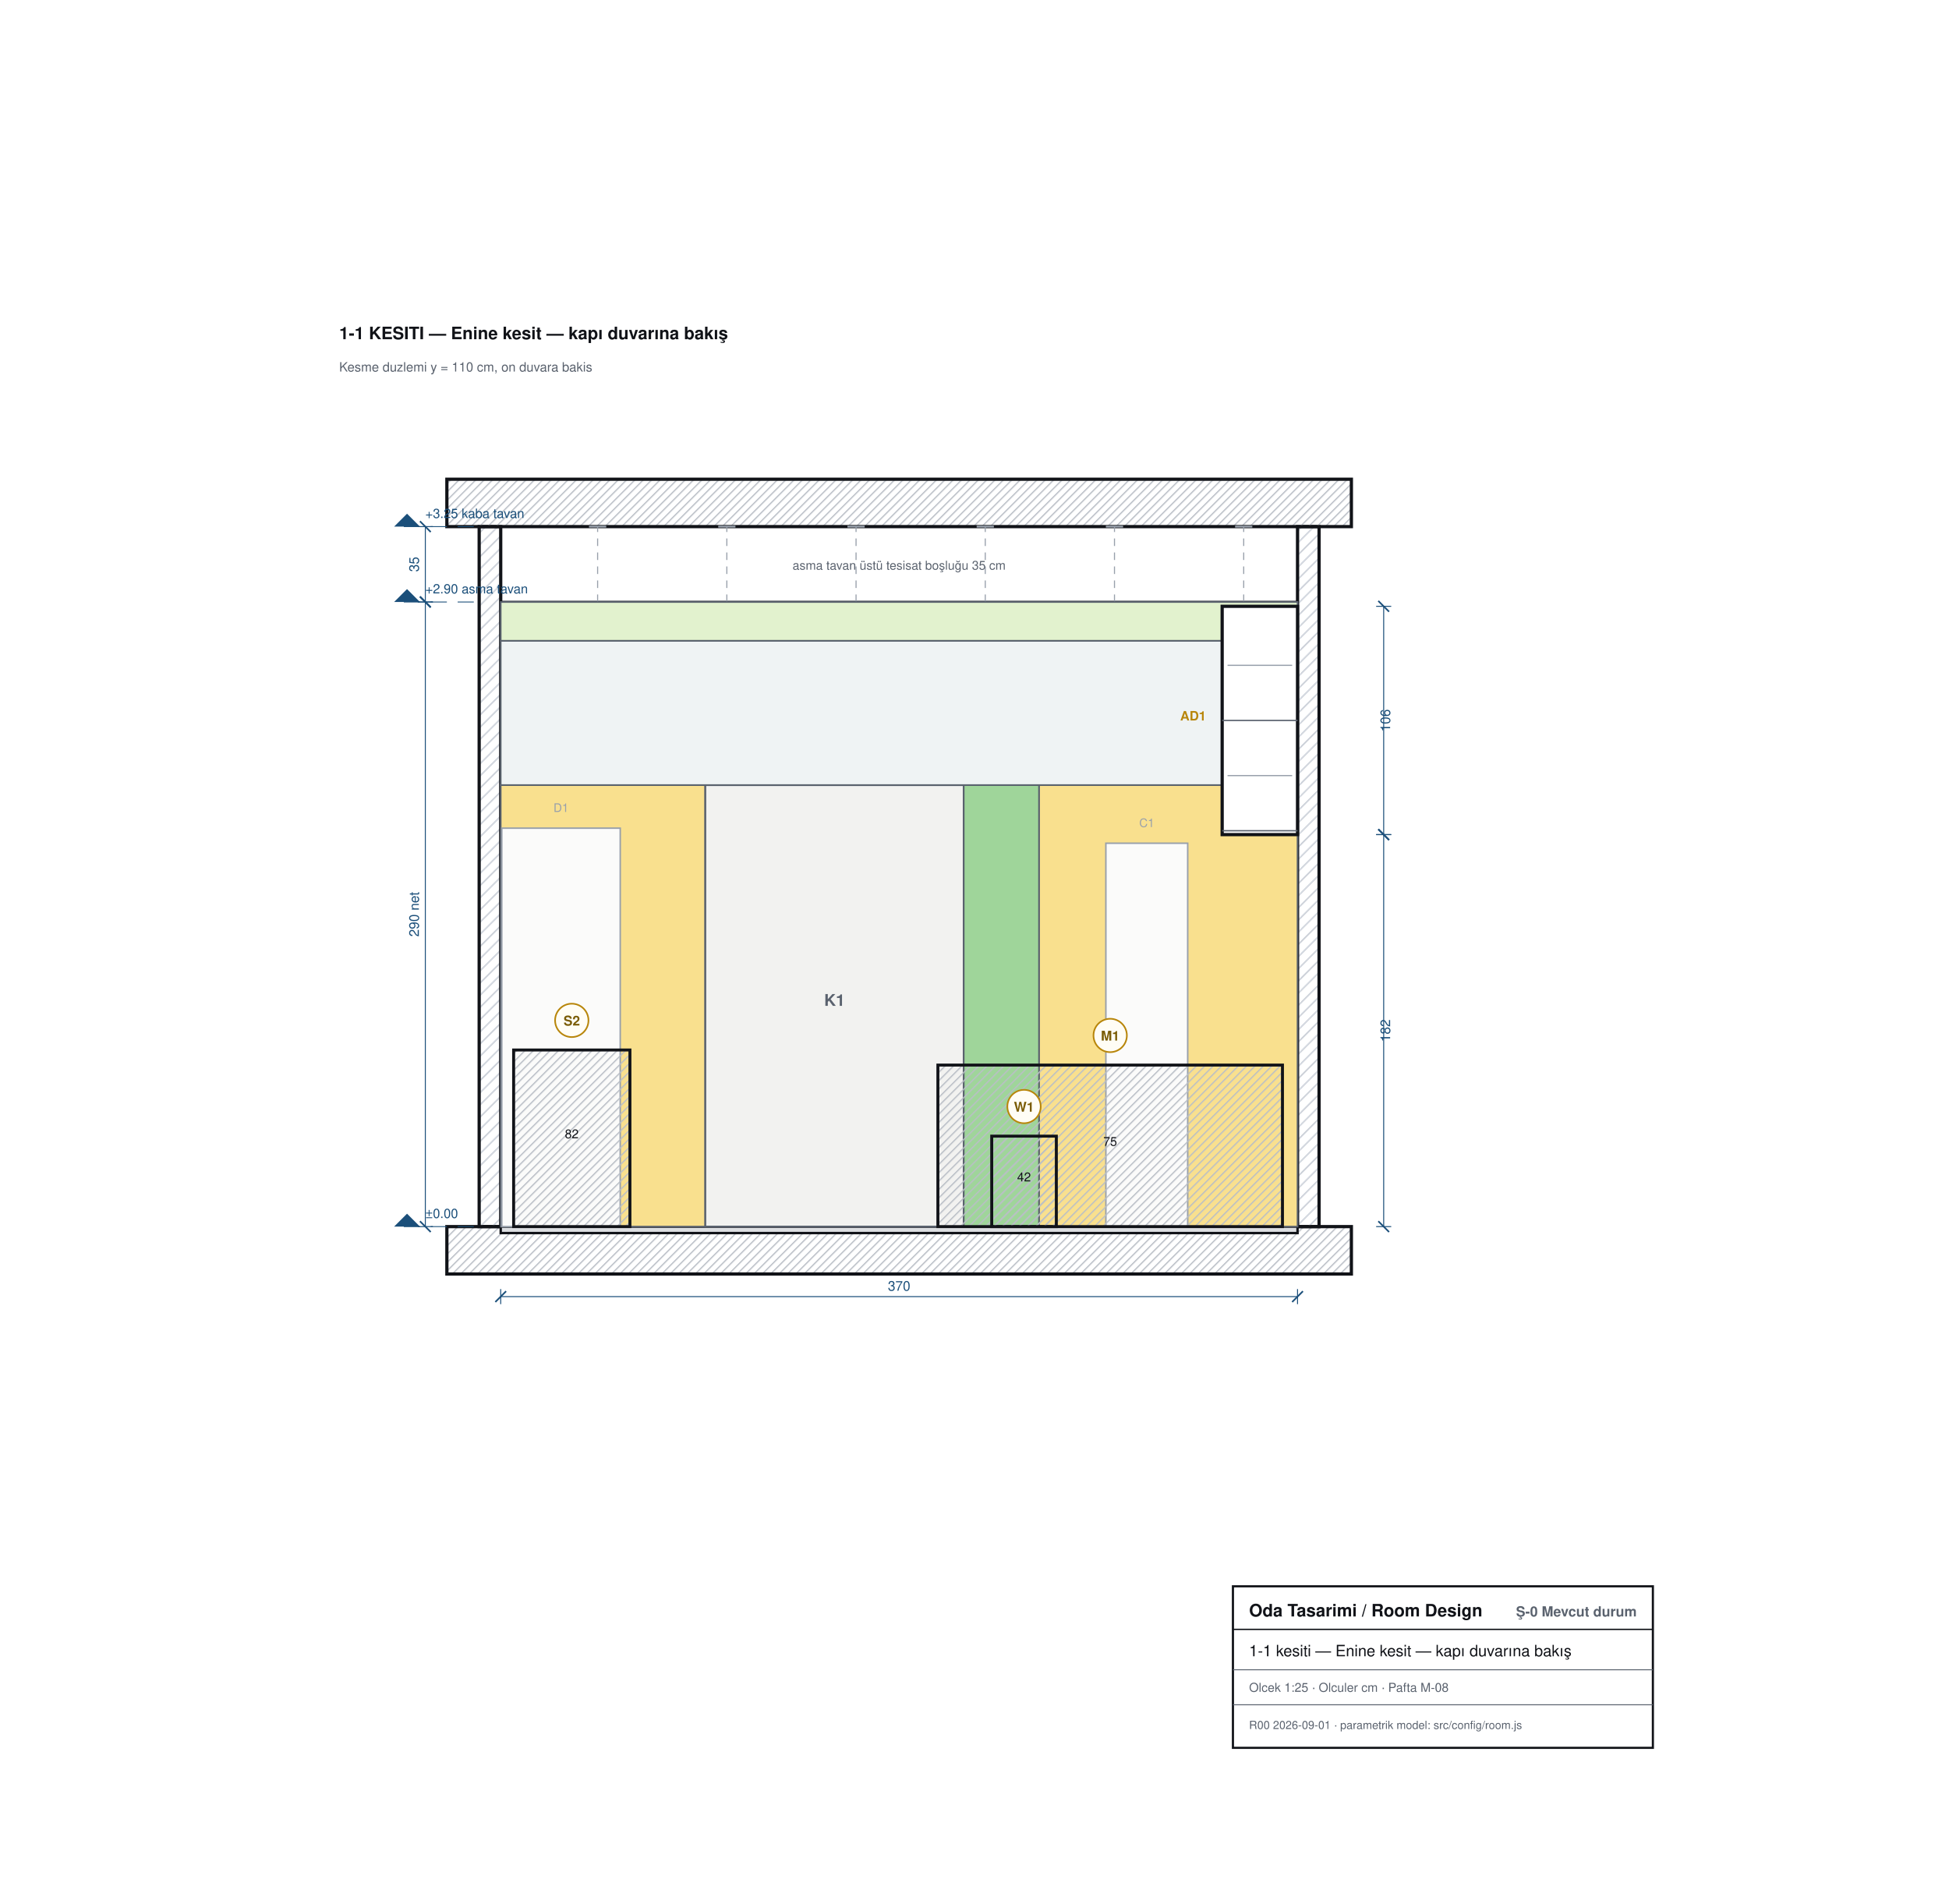
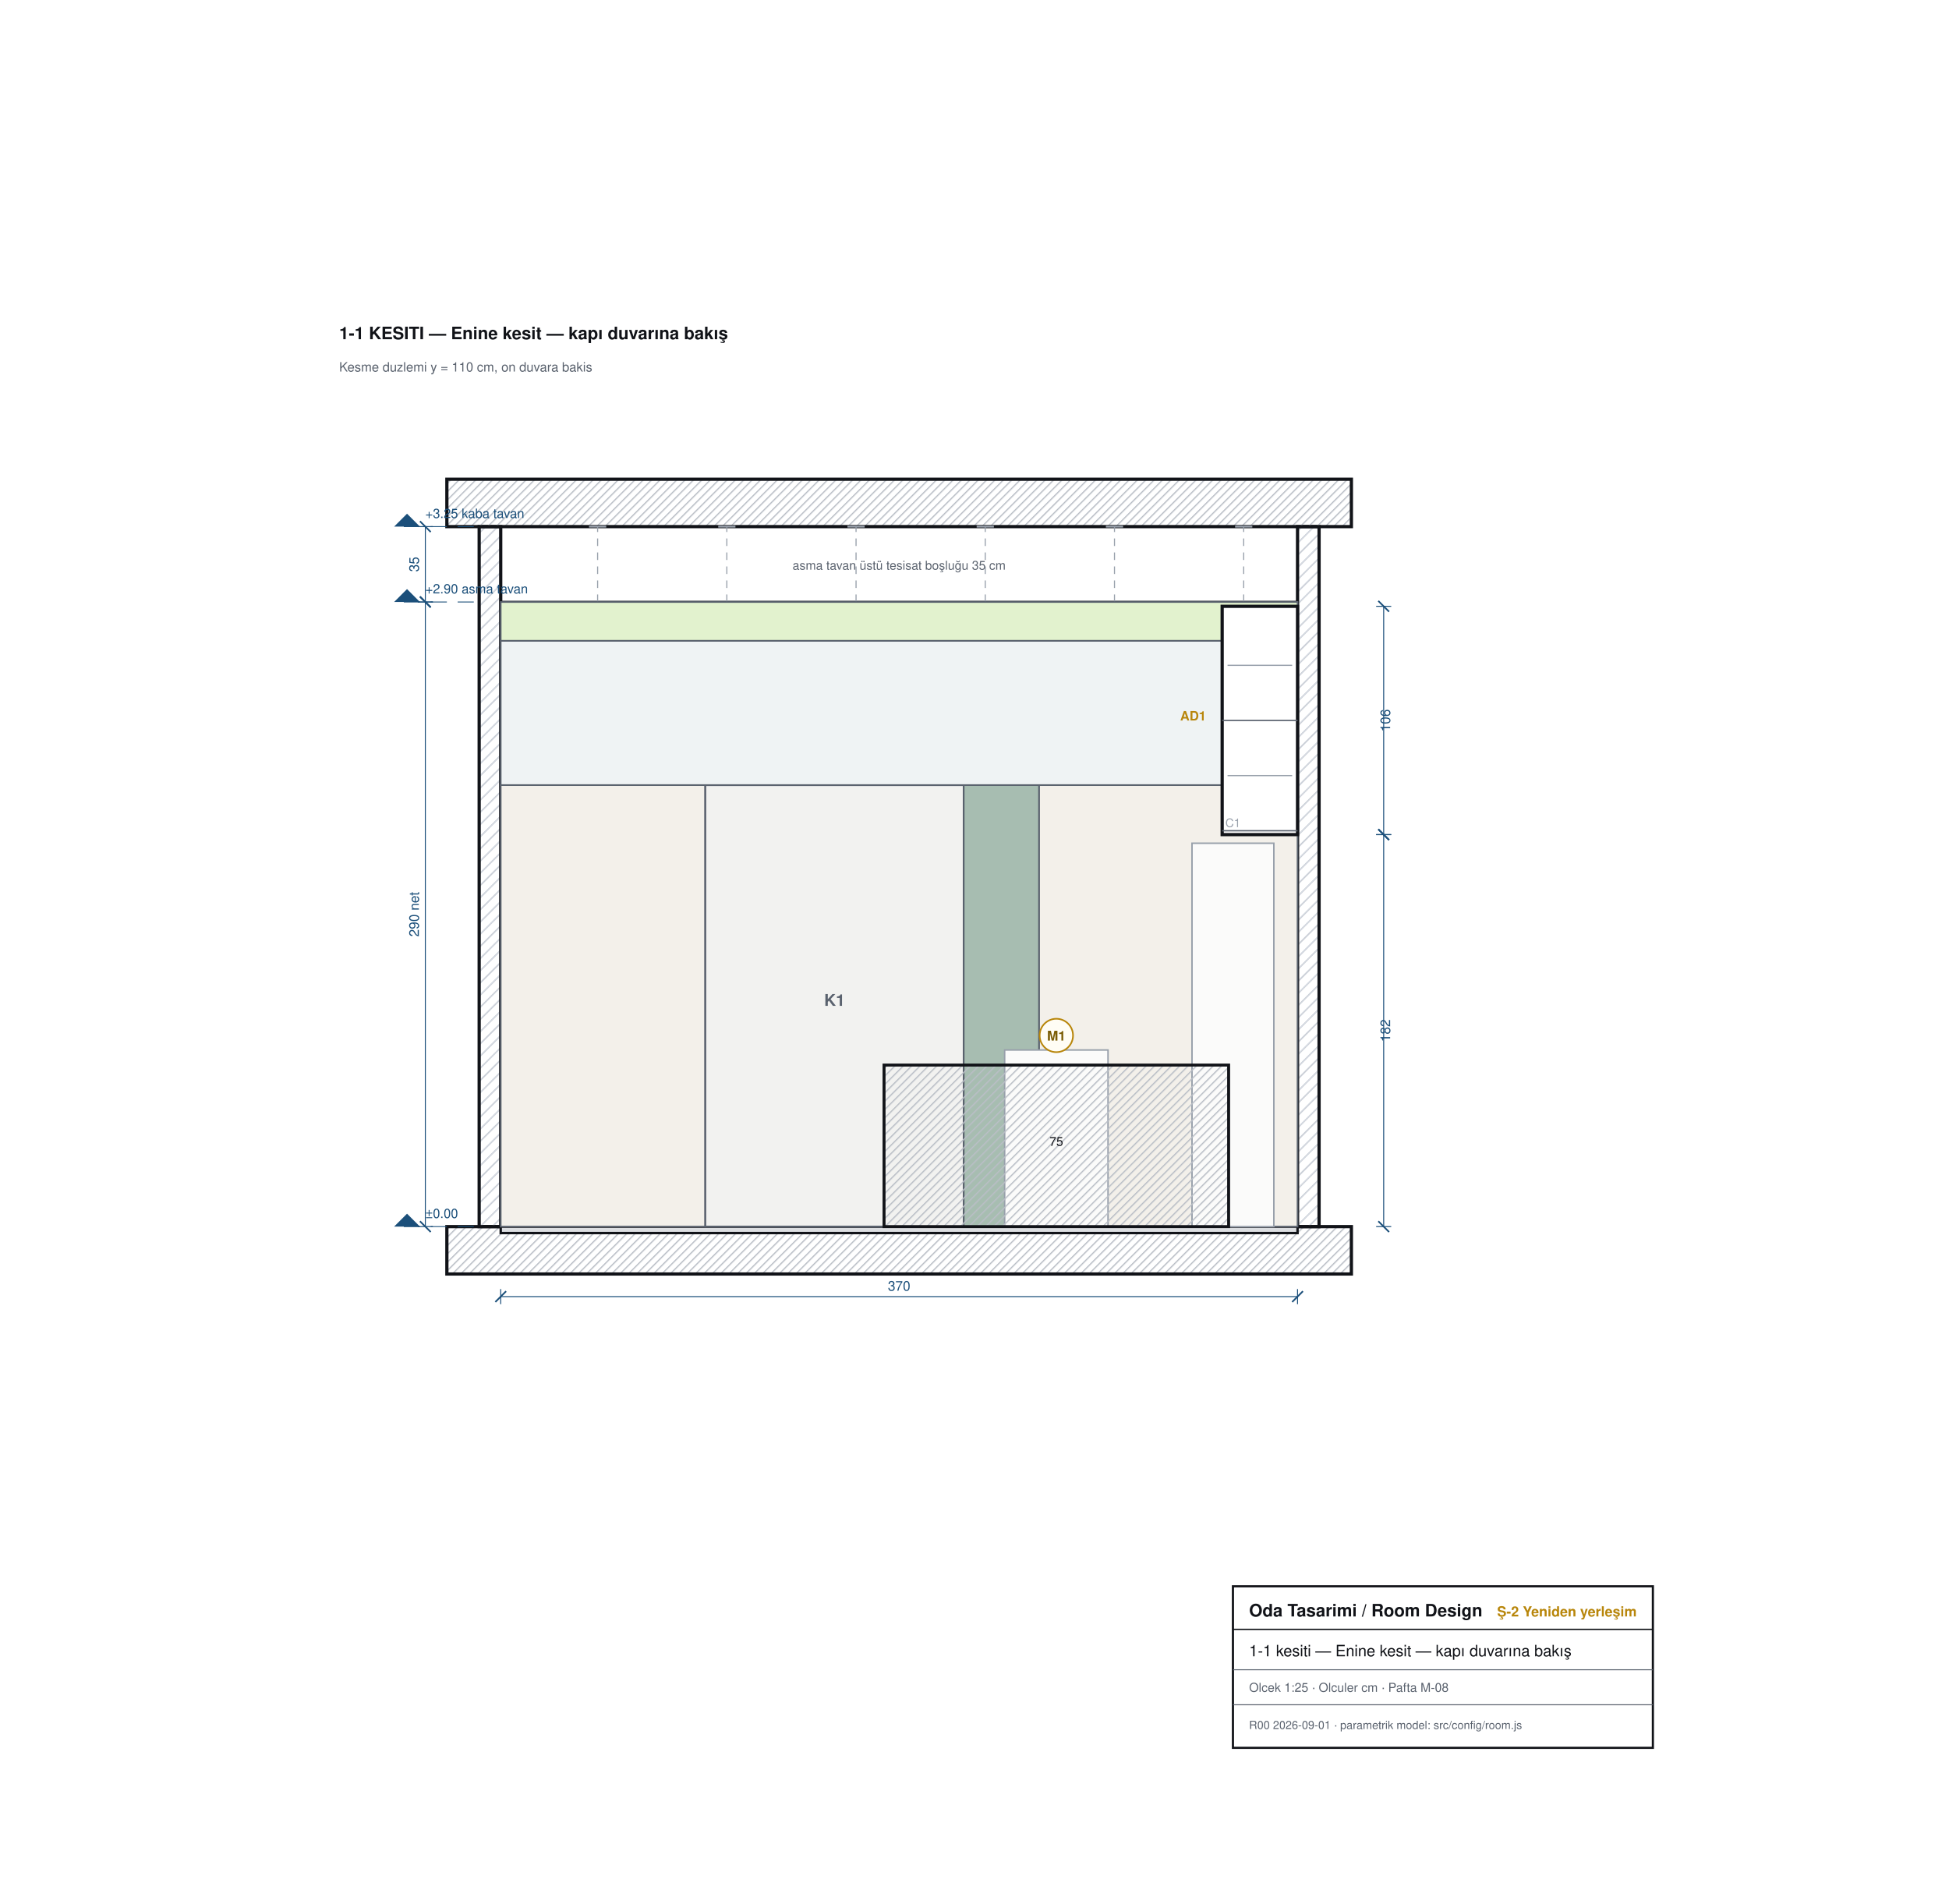
<svg xmlns="http://www.w3.org/2000/svg" width="362mm" height="353.6mm" viewBox="0 0 362 353.6" font-family="Helvetica,Arial,sans-serif">
  <rect width="362" height="353.6" fill="#ffffff" />
  <defs>
    <pattern id="hs" width="1.6" height="1.6" patternTransform="rotate(45)" patternUnits="userSpaceOnUse">
      <line x1="0" y1="0" x2="0" y2="1.6" stroke="#c9ced6" stroke-width="0.55" />
    </pattern>
    <pattern id="hc" width="1.1" height="1.1" patternTransform="rotate(45)" patternUnits="userSpaceOnUse">
      <line x1="0" y1="0" x2="0" y2="1.1" stroke="#b9bec6" stroke-width="0.45" />
    </pattern>
  </defs>
  <rect x="83.00" y="227.80" width="168.00" height="8.80" fill="url(#hc)" stroke="#111318" stroke-width="0.6" />
  <rect x="89.00" y="97.80" width="4.00" height="130.00" fill="url(#hs)" stroke="#111318" stroke-width="0.6" />
  <rect x="241.00" y="97.80" width="4.00" height="130.00" fill="url(#hs)" stroke="#111318" stroke-width="0.6" />
  <rect x="83.00" y="89.00" width="168.00" height="8.80" fill="url(#hc)" stroke="#111318" stroke-width="0.6" />
  <rect x="93.00" y="111.80" width="148.00" height="1.20" fill="#e9e4d8" stroke="#111318" stroke-width="0.45" />
  <line x1="111.00" y1="111.80" x2="111.00" y2="97.80" stroke="#98a0ab" stroke-width="0.2" stroke-dasharray="1.4 1.2" />
  <line x1="109.40" y1="97.80" x2="112.60" y2="97.80" stroke="#98a0ab" stroke-width="0.35" />
  <line x1="135.00" y1="111.80" x2="135.00" y2="97.80" stroke="#98a0ab" stroke-width="0.2" stroke-dasharray="1.4 1.2" />
  <line x1="133.40" y1="97.80" x2="136.60" y2="97.80" stroke="#98a0ab" stroke-width="0.35" />
  <line x1="159.00" y1="111.80" x2="159.00" y2="97.80" stroke="#98a0ab" stroke-width="0.2" stroke-dasharray="1.4 1.2" />
  <line x1="157.40" y1="97.80" x2="160.60" y2="97.80" stroke="#98a0ab" stroke-width="0.35" />
  <line x1="183.00" y1="111.80" x2="183.00" y2="97.80" stroke="#98a0ab" stroke-width="0.2" stroke-dasharray="1.4 1.2" />
  <line x1="181.40" y1="97.80" x2="184.60" y2="97.80" stroke="#98a0ab" stroke-width="0.35" />
  <line x1="207.00" y1="111.80" x2="207.00" y2="97.80" stroke="#98a0ab" stroke-width="0.2" stroke-dasharray="1.4 1.2" />
  <line x1="205.40" y1="97.80" x2="208.60" y2="97.80" stroke="#98a0ab" stroke-width="0.35" />
  <line x1="231.00" y1="111.80" x2="231.00" y2="97.80" stroke="#98a0ab" stroke-width="0.2" stroke-dasharray="1.4 1.2" />
  <line x1="229.40" y1="97.80" x2="232.60" y2="97.80" stroke="#98a0ab" stroke-width="0.35" />
  <rect x="93.00" y="227.80" width="148.00" height="1.20" fill="#dcdee1" stroke="#111318" stroke-width="0.45" />
  <text x="167.00" y="105.80" font-size="2.3" fill="#5a626e" text-anchor="middle">asma tavan üstü tesisat boşluğu  35 cm</text>
-   <rect x="93.00" y="145.80" width="38.00" height="82.00" fill="#f9e08e" stroke="#5a626e" stroke-width="0.3" />
+   <rect x="93.00" y="145.80" width="38.00" height="82.00" fill="#f3f0ea" stroke="#5a626e" stroke-width="0.3" />
  <rect x="131.00" y="145.80" width="48.00" height="82.00" fill="#f2f2f0" stroke="#5a626e" stroke-width="0.35" />
  <text x="155.00" y="186.80" font-size="3" fill="#5a626e" text-anchor="middle" font-weight="700">K1</text>
-   <rect x="179.00" y="145.80" width="14.00" height="82.00" fill="#9fd59a" stroke="#5a626e" stroke-width="0.3" />
-   <rect x="193.00" y="145.80" width="48.00" height="82.00" fill="#f9e08e" stroke="#5a626e" stroke-width="0.3" />
+   <rect x="179.00" y="145.80" width="14.00" height="82.00" fill="#a7bdb1" stroke="#5a626e" stroke-width="0.3" />
+   <rect x="193.00" y="145.80" width="48.00" height="82.00" fill="#f3f0ea" stroke="#5a626e" stroke-width="0.3" />
  <rect x="93.00" y="119.00" width="148.00" height="26.80" fill="#eff3f4" stroke="#5a626e" stroke-width="0.3" />
  <rect x="93.00" y="111.80" width="148.00" height="7.20" fill="#e2f2ce" stroke="#5a626e" stroke-width="0.3" />
  <rect x="227.00" y="112.60" width="14.00" height="42.40" fill="#ffffff" stroke="#111318" stroke-width="0.6" />
  <line x1="227.00" y1="154.28" x2="241.00" y2="154.28" stroke="#5a626e" stroke-width="0.25" />
  <line x1="228.00" y1="144.04" x2="240.00" y2="144.04" stroke="#98a0ab" stroke-width="0.22" />
  <line x1="227.00" y1="133.80" x2="241.00" y2="133.80" stroke="#5a626e" stroke-width="0.25" />
  <line x1="228.00" y1="123.56" x2="240.00" y2="123.56" stroke="#98a0ab" stroke-width="0.22" />
  <text x="224.00" y="133.80" font-size="2.4" fill="#b8860b" text-anchor="end" font-weight="700">AD1</text>
  <line x1="258.40" y1="112.60" x2="255.60" y2="112.60" stroke="#1b4f7a" stroke-width="0.18" />
  <line x1="258.40" y1="155.00" x2="255.60" y2="155.00" stroke="#1b4f7a" stroke-width="0.18" />
  <line x1="257.00" y1="112.60" x2="257.00" y2="155.00" stroke="#1b4f7a" stroke-width="0.18" />
  <line x1="256.00" y1="111.60" x2="258.00" y2="113.60" stroke="#1b4f7a" stroke-width="0.3" />
  <line x1="256.00" y1="154.00" x2="258.00" y2="156.00" stroke="#1b4f7a" stroke-width="0.3" />
  <text x="258.20" y="133.80" font-size="2.5" fill="#1b4f7a" text-anchor="middle" transform="rotate(-90 258.20 133.80)">106</text>
  <line x1="258.40" y1="155.00" x2="255.60" y2="155.00" stroke="#1b4f7a" stroke-width="0.18" />
  <line x1="258.40" y1="227.80" x2="255.60" y2="227.80" stroke="#1b4f7a" stroke-width="0.18" />
  <line x1="257.00" y1="155.00" x2="257.00" y2="227.80" stroke="#1b4f7a" stroke-width="0.18" />
  <line x1="256.00" y1="154.00" x2="258.00" y2="156.00" stroke="#1b4f7a" stroke-width="0.3" />
  <line x1="256.00" y1="226.80" x2="258.00" y2="228.80" stroke="#1b4f7a" stroke-width="0.3" />
  <text x="258.20" y="191.40" font-size="2.5" fill="#1b4f7a" text-anchor="middle" transform="rotate(-90 258.20 191.40)">182</text>
-   <rect x="93.20" y="153.80" width="22.00" height="74.00" fill="#fbfbfa" stroke="#98a0ab" stroke-width="0.28" />
-   <text x="104.20" y="150.80" font-size="2.2" fill="#98a0ab" text-anchor="middle">D1</text>
-   <rect x="205.40" y="156.60" width="15.20" height="71.20" fill="#fbfbfa" stroke="#98a0ab" stroke-width="0.28" />
-   <text x="213.00" y="153.60" font-size="2.2" fill="#98a0ab" text-anchor="middle">C1</text>
-   <rect x="174.20" y="197.80" width="64.00" height="30.00" fill="url(#hc)" stroke="#111318" stroke-width="0.55" />
-   <circle cx="206.20" cy="192.30" r="3.10" fill="#fffdf5" stroke="#b8860b" stroke-width="0.3" />
-   <text x="206.20" y="193.25" font-size="2.5" fill="#7a5c05" text-anchor="middle" font-weight="700">M1</text>
-   <text x="206.20" y="212.80" font-size="2.3" fill="#111318" text-anchor="middle">75</text>
-   <rect x="95.40" y="195.00" width="21.60" height="32.80" fill="url(#hc)" stroke="#111318" stroke-width="0.55" />
-   <circle cx="106.20" cy="189.50" r="3.10" fill="#fffdf5" stroke="#b8860b" stroke-width="0.3" />
-   <text x="106.20" y="190.45" font-size="2.5" fill="#7a5c05" text-anchor="middle" font-weight="700">S2</text>
-   <text x="106.20" y="211.40" font-size="2.3" fill="#111318" text-anchor="middle">82</text>
-   <rect x="184.20" y="211.00" width="12.00" height="16.80" fill="url(#hc)" stroke="#111318" stroke-width="0.55" />
-   <circle cx="190.20" cy="205.50" r="3.10" fill="#fffdf5" stroke="#b8860b" stroke-width="0.3" />
-   <text x="190.20" y="206.45" font-size="2.5" fill="#7a5c05" text-anchor="middle" font-weight="700">W1</text>
-   <text x="190.20" y="219.40" font-size="2.3" fill="#111318" text-anchor="middle">42</text>
+   <rect x="186.60" y="195.00" width="19.20" height="32.80" fill="#fbfbfa" stroke="#98a0ab" stroke-width="0.28" />
+   <text x="196.20" y="192.00" font-size="2.2" fill="#98a0ab" text-anchor="middle">S2</text>
+   <rect x="221.40" y="156.60" width="15.20" height="71.20" fill="#fbfbfa" stroke="#98a0ab" stroke-width="0.28" />
+   <text x="229.00" y="153.60" font-size="2.2" fill="#98a0ab" text-anchor="middle">C1</text>
+   <rect x="164.20" y="197.80" width="64.00" height="30.00" fill="url(#hc)" stroke="#111318" stroke-width="0.55" />
+   <circle cx="196.20" cy="192.30" r="3.10" fill="#fffdf5" stroke="#b8860b" stroke-width="0.3" />
+   <text x="196.20" y="193.25" font-size="2.5" fill="#7a5c05" text-anchor="middle" font-weight="700">M1</text>
+   <text x="196.20" y="212.80" font-size="2.3" fill="#111318" text-anchor="middle">75</text>
  <line x1="75.00" y1="227.80" x2="89.00" y2="227.80" stroke="#1b4f7a" stroke-width="0.16" stroke-dasharray="3 2" />
  <path d="M 78.00 227.80 l -2.4 -2.4 l -2.4 2.4 z" fill="#1b4f7a" />
  <text x="79.00" y="226.20" font-size="2.4" fill="#1b4f7a" text-anchor="start">±0.00</text>
  <line x1="75.00" y1="111.80" x2="89.00" y2="111.80" stroke="#1b4f7a" stroke-width="0.16" stroke-dasharray="3 2" />
  <path d="M 78.00 111.80 l -2.4 -2.4 l -2.4 2.4 z" fill="#1b4f7a" />
  <text x="79.00" y="110.20" font-size="2.4" fill="#1b4f7a" text-anchor="start">+2.90 asma tavan</text>
  <line x1="75.00" y1="97.80" x2="89.00" y2="97.80" stroke="#1b4f7a" stroke-width="0.16" stroke-dasharray="3 2" />
  <path d="M 78.00 97.80 l -2.4 -2.4 l -2.4 2.4 z" fill="#1b4f7a" />
  <text x="79.00" y="96.20" font-size="2.4" fill="#1b4f7a" text-anchor="start">+3.25 kaba tavan</text>
  <line x1="77.60" y1="111.80" x2="80.40" y2="111.80" stroke="#1b4f7a" stroke-width="0.18" />
  <line x1="77.60" y1="227.80" x2="80.40" y2="227.80" stroke="#1b4f7a" stroke-width="0.18" />
  <line x1="79.00" y1="111.80" x2="79.00" y2="227.80" stroke="#1b4f7a" stroke-width="0.18" />
  <line x1="78.00" y1="110.80" x2="80.00" y2="112.80" stroke="#1b4f7a" stroke-width="0.3" />
  <line x1="78.00" y1="226.80" x2="80.00" y2="228.80" stroke="#1b4f7a" stroke-width="0.3" />
  <text x="77.80" y="169.80" font-size="2.5" fill="#1b4f7a" text-anchor="middle" transform="rotate(-90 77.80 169.80)">290 net</text>
  <line x1="77.60" y1="97.80" x2="80.40" y2="97.80" stroke="#1b4f7a" stroke-width="0.18" />
  <line x1="77.60" y1="111.80" x2="80.40" y2="111.80" stroke="#1b4f7a" stroke-width="0.18" />
  <line x1="79.00" y1="97.80" x2="79.00" y2="111.80" stroke="#1b4f7a" stroke-width="0.18" />
  <line x1="78.00" y1="96.80" x2="80.00" y2="98.80" stroke="#1b4f7a" stroke-width="0.3" />
  <line x1="78.00" y1="110.80" x2="80.00" y2="112.80" stroke="#1b4f7a" stroke-width="0.3" />
  <text x="77.80" y="104.80" font-size="2.5" fill="#1b4f7a" text-anchor="middle" transform="rotate(-90 77.80 104.80)">35</text>
  <line x1="93.00" y1="239.40" x2="93.00" y2="242.20" stroke="#1b4f7a" stroke-width="0.18" />
  <line x1="241.00" y1="239.40" x2="241.00" y2="242.20" stroke="#1b4f7a" stroke-width="0.18" />
  <line x1="93.00" y1="240.80" x2="241.00" y2="240.80" stroke="#1b4f7a" stroke-width="0.18" />
  <line x1="92.00" y1="241.80" x2="94.00" y2="239.80" stroke="#1b4f7a" stroke-width="0.3" />
  <line x1="240.00" y1="241.80" x2="242.00" y2="239.80" stroke="#1b4f7a" stroke-width="0.3" />
  <text x="167.00" y="239.70" font-size="2.5" fill="#1b4f7a" text-anchor="middle">370</text>
  <text x="63.00" y="63.00" font-size="3.2" fill="#111318" text-anchor="start" font-weight="700">1-1 KESITI — Enine kesit — kapı duvarına bakış</text>
  <text x="63.00" y="69.00" font-size="2.4" fill="#5a626e" text-anchor="start">Kesme duzlemi y = 110 cm, on duvara bakis</text>
  <rect x="229.00" y="294.60" width="78.00" height="30.00" fill="#ffffff" stroke="#111318" stroke-width="0.4" />
  <line x1="229.00" y1="302.60" x2="307.00" y2="302.60" stroke="#111318" stroke-width="0.25" />
  <line x1="229.00" y1="310.10" x2="307.00" y2="310.10" stroke="#5a626e" stroke-width="0.18" />
  <line x1="229.00" y1="316.60" x2="307.00" y2="316.60" stroke="#5a626e" stroke-width="0.18" />
  <text x="232.00" y="300.20" font-size="3.2" fill="#111318" text-anchor="start" font-weight="700">Oda Tasarimi / Room Design</text>
  <text x="232.00" y="307.60" font-size="2.9" fill="#111318" text-anchor="start">1-1 kesiti — Enine kesit — kapı duvarına bakış</text>
  <text x="232.00" y="314.20" font-size="2.3" fill="#5a626e" text-anchor="start">Olcek 1:25  ·  Olculer cm  ·  Pafta M-08</text>
-   <text x="304.00" y="300.20" font-size="2.6" fill="#5a626e" text-anchor="end" font-weight="700">Ş-0 Mevcut durum</text>
+   <text x="304.00" y="300.20" font-size="2.6" fill="#b8860b" text-anchor="end" font-weight="700">Ş-2 Yeniden yerleşim</text>
  <text x="232.00" y="321.10" font-size="2.1" fill="#5a626e" text-anchor="start">R00  2026-09-01  ·  parametrik model: src/config/room.js</text>
</svg>
